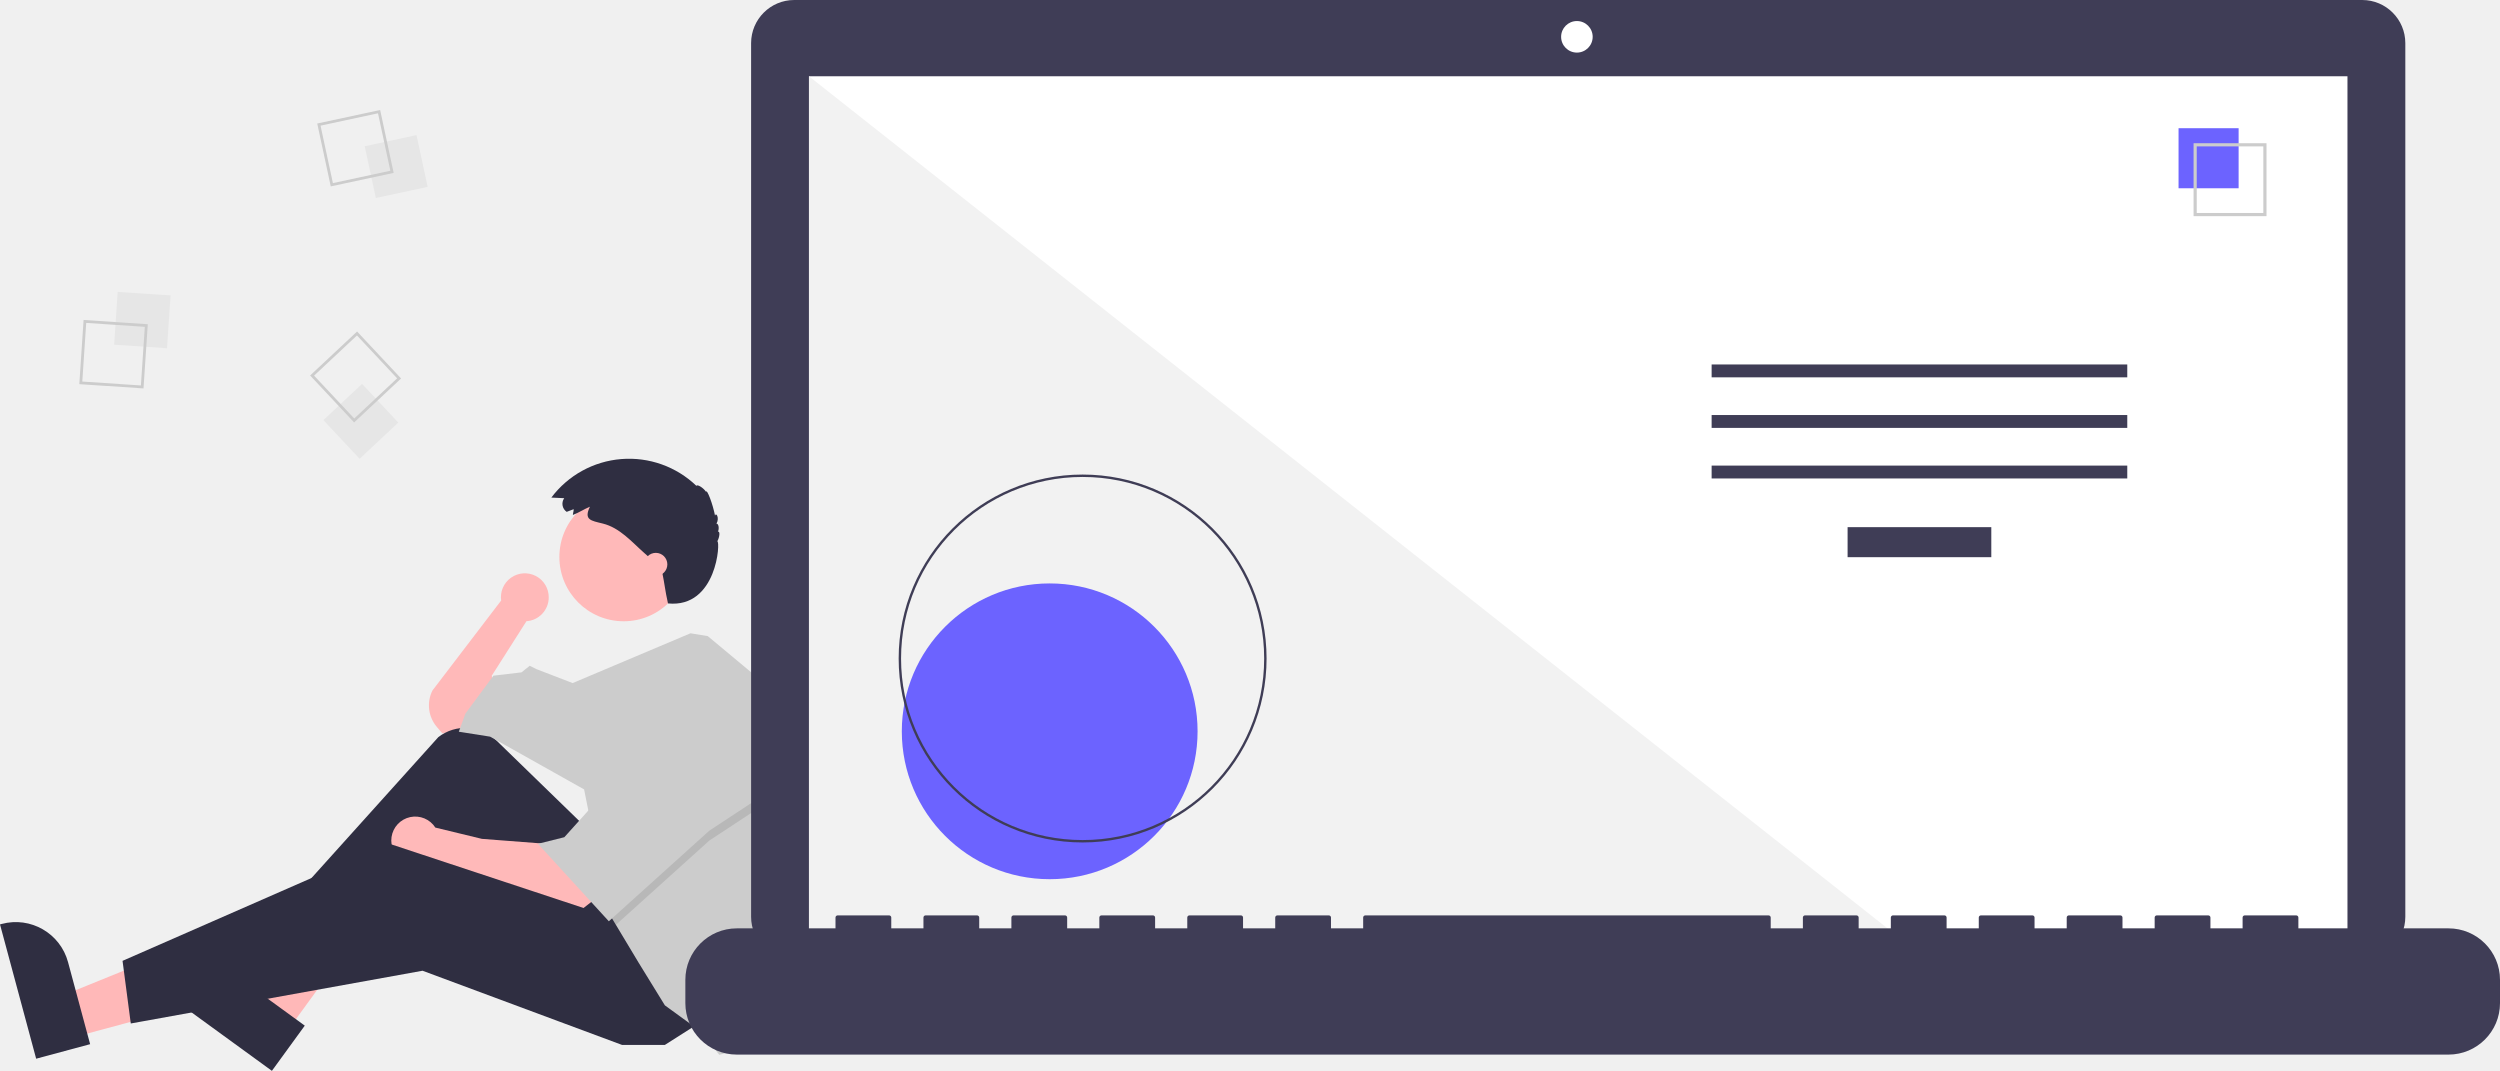
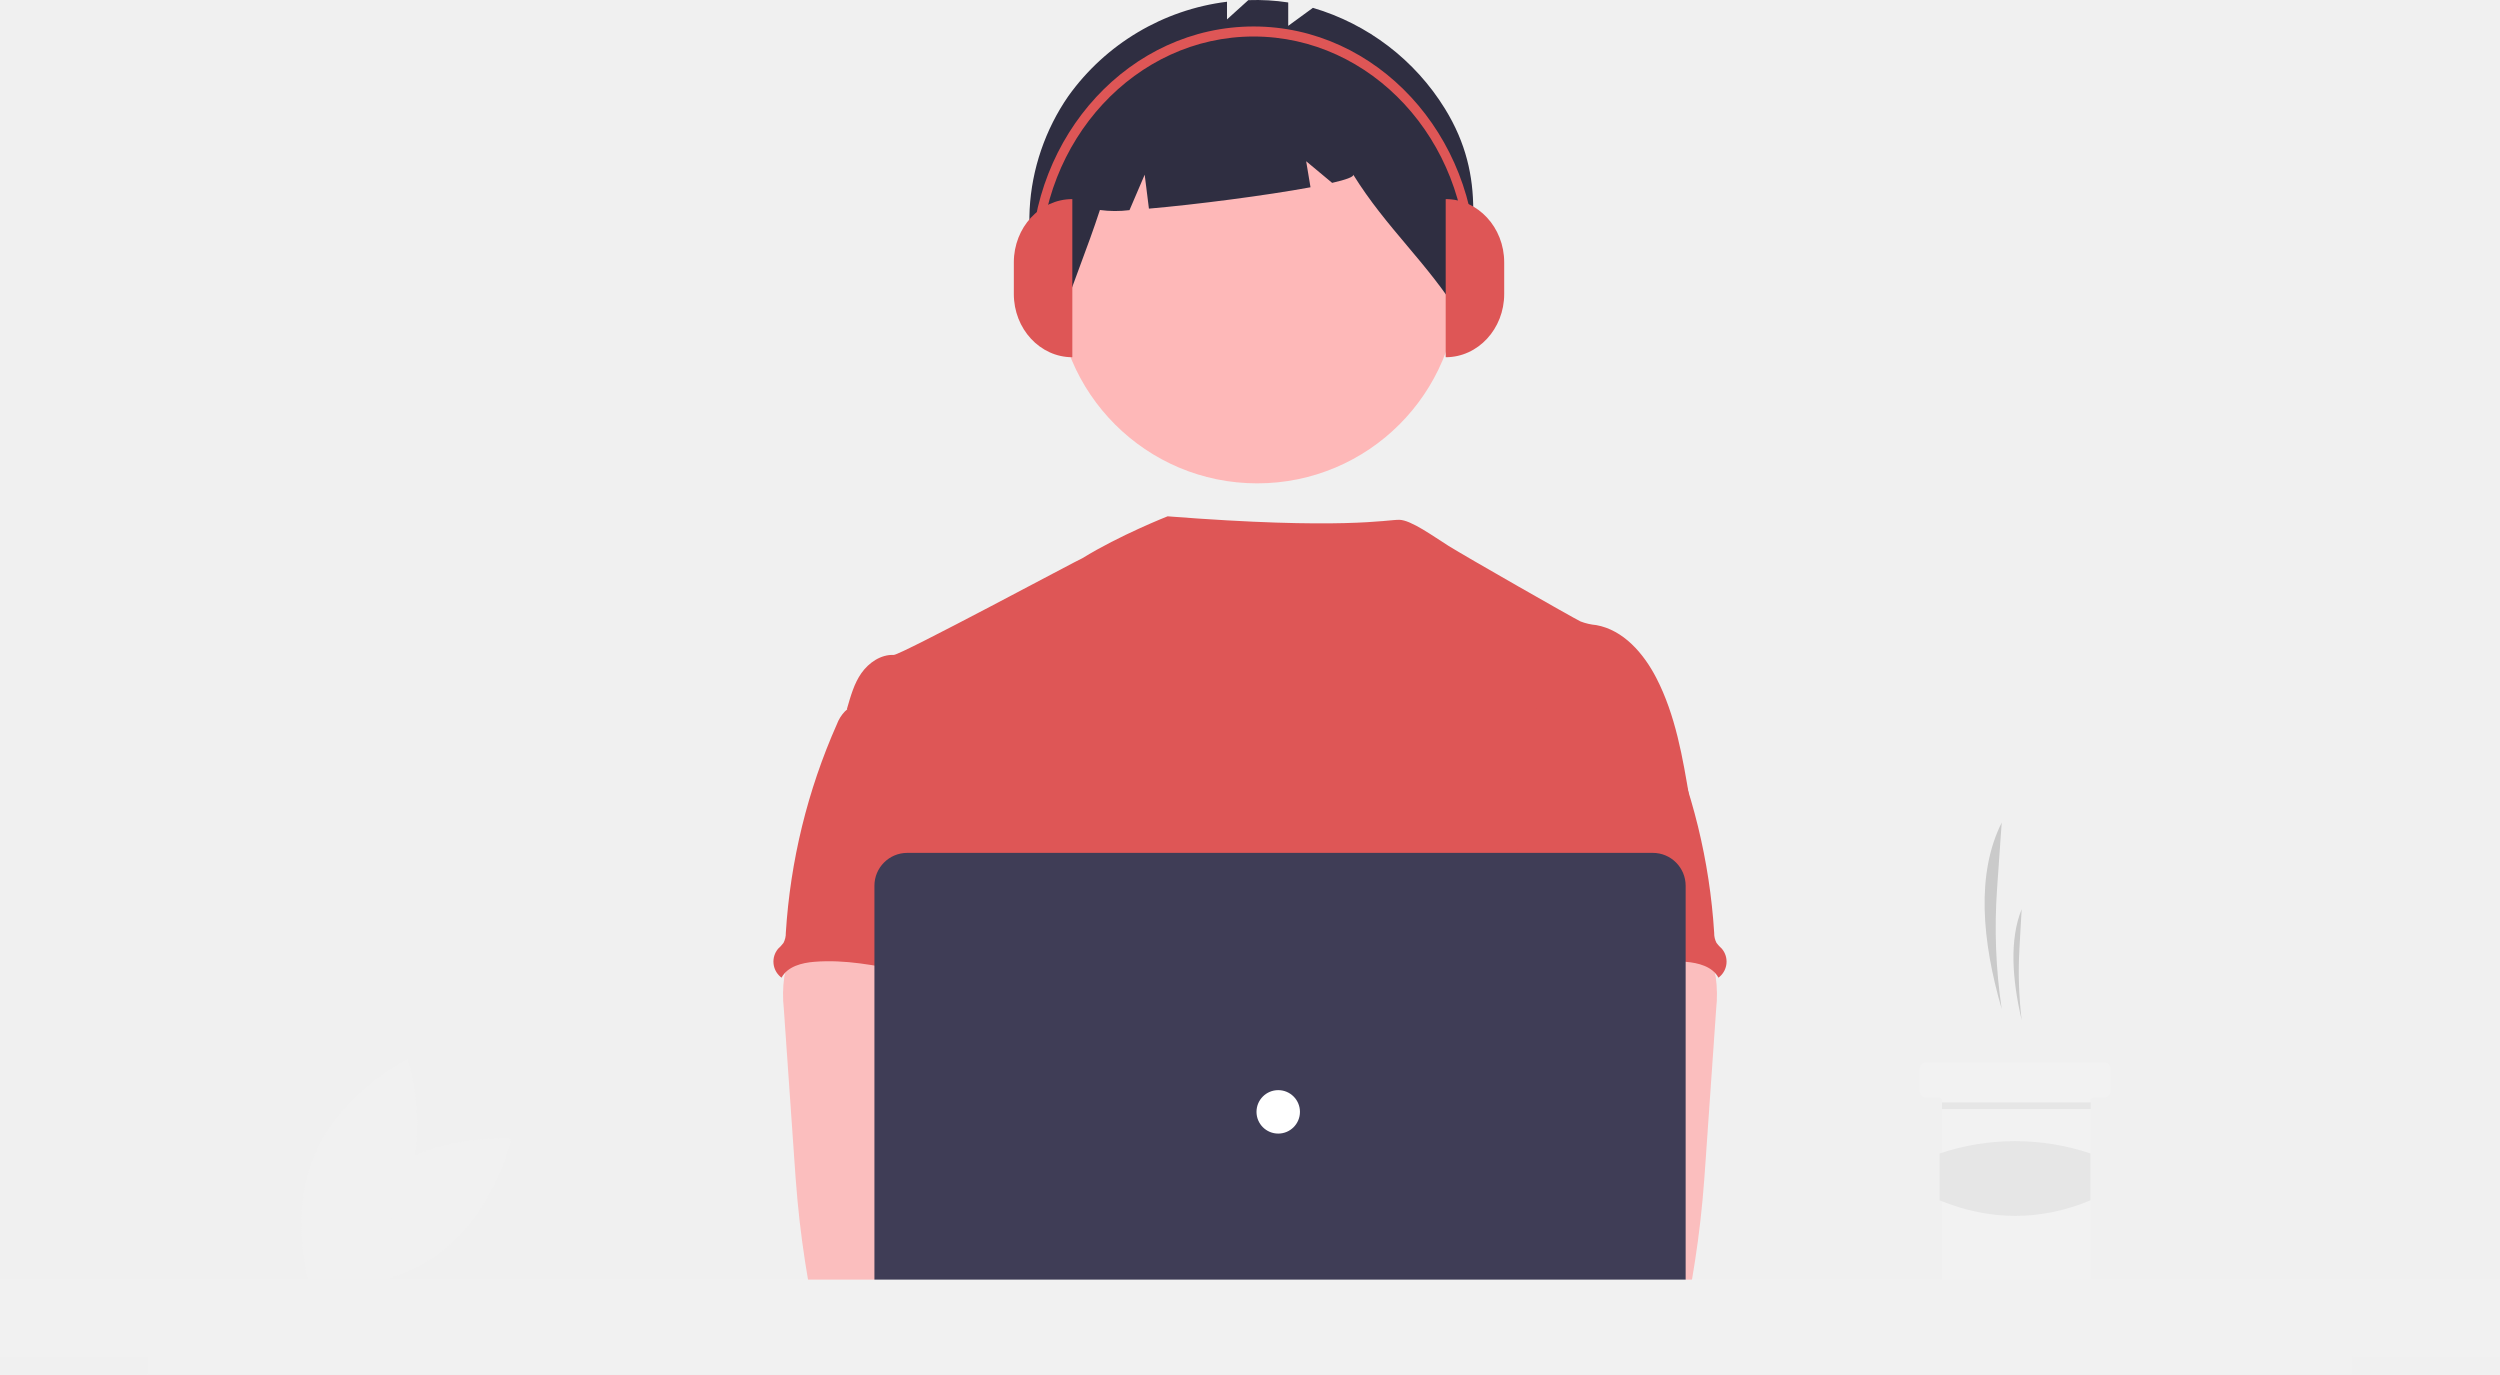
- <svg xmlns="http://www.w3.org/2000/svg" data-name="Layer 1" width="1019.484" height="436.681" viewBox="0 0 1019.484 436.681">
-   <path d="M314.028,475.274a9.751,9.751,0,1,0-19.407,1.282l-28.014,36.686a13.583,13.583,0,0,0,1.836,14.914l2.198,2.564,10.083-2.017,11.428-10.083L290.806,507.192l14.117-22.183-.018-.016A9.743,9.743,0,0,0,314.028,475.274Z" transform="translate(-90.2579 -231.6594)" fill="#ffb9b9" />
-   <polygon points="30.041 422.968 25.468 405.984 88.8 380.265 95.549 405.331 30.041 422.968" fill="#ffb8b8" />
-   <path d="M105.002,663.391,90.258,608.629l.693-.187a22.075,22.075,0,0,1,27.054,15.575l0.0.001L127.01,657.466Z" transform="translate(-90.2579 -231.6594)" fill="#2f2e41" />
-   <polygon points="117.278 420.254 103.054 409.91 136.185 350.121 157.179 365.388 117.278 420.254" fill="#ffb8b8" />
-   <path d="M201.137,668.341,155.271,634.985l.422-.58a22.075,22.075,0,0,1,30.835-4.87l.001.001L214.542,649.908Z" transform="translate(-90.2579 -231.6594)" fill="#2f2e41" />
-   <path d="M328.45,568.364l-35.795-34.773a18.076,18.076,0,0,0-23.668-1.322L201.401,607.352l6.05,9.411L271.984,573.069l43.694,57.139,41.678-20.838Z" transform="translate(-90.2579 -231.6594)" fill="#2f2e41" />
-   <path d="M312.989,575.758l-26.217-2.017-18.986-4.603a9.753,9.753,0,1,0-1.85,12.656l-.003.014,11.428,4.706,49.072,16.806,6.05-4.706Z" transform="translate(-90.2579 -231.6594)" fill="#ffb9b9" />
-   <polygon points="285.92 416.699 271.131 426.11 253.653 426.11 172.315 395.86 53.332 417.371 49.971 391.826 158.871 344.099 254.326 375.693 285.92 416.699" fill="#2f2e41" />
-   <circle cx="254.326" cy="227.132" r="26.217" fill="#ffb9b9" />
-   <path d="M412.417,563.463a150.631,150.631,0,0,1-7.388,46.592l-1.963,6.037-9.411,43.022-10.083,2.689-7.394-9.411-14.789-10.755L350.634,624.158,341.411,608.791l-2.877-4.8-10.083-50.416-38.317-21.511-12.772-2.017,2.689-7.394,11.428-15.461L302.906,505.847l3.361-2.689,2.689,1.344,14.823,5.71,48.057-20.304,7.031,1.15L403.067,511.225A150.499,150.499,0,0,1,412.417,563.463Z" transform="translate(-90.2579 -231.6594)" fill="#ccc" />
-   <polygon points="314.825 325.949 289.281 342.754 251.153 377.131 248.276 372.332 240.209 331.999 242.226 331.999 263.065 293.683 314.825 325.949" opacity="0.1" style="isolation:isolate" />
-   <polygon points="263.065 289.649 242.226 327.965 230.126 341.41 219.371 344.099 248.276 375.693 289.281 338.721 314.825 321.915 263.065 289.649" fill="#ccc" />
-   <path d="M324.193,439.299l-2.841,1.093a3.965,3.965,0,0,1-1.06-5.507q.023-.034.047-.067l-5.249-.246a39.637,39.637,0,0,1,59.173-4.77c.239-.823,2.844.778,3.908,2.402.357-1.339,2.8,5.135,3.664,9.712.4-1.524,1.938.936.591,3.297.854-.125,1.239,2.059.578,3.276.934-.439.777,2.169-.236,3.911,1.333-.118-.114,27.331-20.114,25.331-1.392-6.397-1-6-2.64-14.226-.763-.81-1.599-1.548-2.433-2.284l-4.513-3.983c-5.247-4.632-10.021-10.348-17.011-12.08-4.804-1.19-7.841-1.458-5.223-6.872-2.365.987-4.574,2.455-6.961,3.372C323.905,440.902,324.239,440.055,324.193,439.299Z" transform="translate(-90.2579 -231.6594)" fill="#2f2e41" />
-   <circle cx="267.434" cy="230.157" r="4.706" fill="#ffb9b9" />
-   <rect x="137.514" y="351.376" width="21.61" height="21.61" transform="translate(-313.1754 254.4458) rotate(-86.18992)" fill="#e6e6e6" style="isolation:isolate" />
-   <path d="M124.344,362.131l26.183,1.744-1.744,26.183-26.183-1.744Zm24.969,2.806-23.906-1.592-1.592,23.906,23.906,1.592Z" transform="translate(-90.2579 -231.6594)" fill="#ccc" />
-   <rect x="241.009" y="288.772" width="21.61" height="21.61" transform="translate(-147.5724 -172.0746) rotate(-12.12675)" fill="#e6e6e6" style="isolation:isolate" />
-   <path d="M245.278,276.51l5.513,25.655-25.655,5.513-5.513-25.655Zm4.157,24.779-5.033-23.424-23.424,5.033,5.033,23.424Z" transform="translate(-90.2579 -231.6594)" fill="#ccc" />
-   <rect x="226.603" y="392.674" width="21.61" height="21.61" transform="translate(-301.9456 39.64172) rotate(-43.12712)" fill="#e6e6e6" style="isolation:isolate" />
-   <path d="M253.815,385.997,234.663,403.935l-17.939-19.152,19.152-17.939Zm-19.099,16.326,17.486-16.379-16.379-17.486-17.486,16.379Z" transform="translate(-90.2579 -231.6594)" fill="#ccc" />
-   <path d="M1053.535,231.659H414.152a17.598,17.598,0,0,0-17.599,17.598v356.252a17.599,17.599,0,0,0,17.599,17.599H1053.535a17.599,17.599,0,0,0,17.599-17.599V249.258a17.599,17.599,0,0,0-17.599-17.598Z" transform="translate(-90.2579 -231.6594)" fill="#3f3d56" />
-   <rect x="329.89" y="31.101" width="627.391" height="353.913" fill="#fff" />
-   <circle cx="643.049" cy="15.014" r="6.435" fill="#fff" />
-   <polygon points="777.858 385.015 329.89 385.015 329.89 31.102 777.858 385.015" fill="#f2f2f2" style="isolation:isolate" />
-   <circle cx="428.058" cy="298.224" r="60.307" fill="#6c63ff" />
-   <path d="M531.741,575.21a75.016,75.016,0,1,1,75.016-75.016A75.016,75.016,0,0,1,531.741,575.21Zm0-149.051A74.035,74.035,0,1,0,605.776,500.194a74.035,74.035,0,0,0-74.035-74.035Z" transform="translate(-90.2579 -231.6594)" fill="#3f3d56" />
-   <rect x="753.437" y="214.97" width="58.605" height="12.246" fill="#3f3d56" />
-   <rect x="697.991" y="148.627" width="169.497" height="5.248" fill="#3f3d56" />
-   <rect x="697.991" y="169.246" width="169.497" height="5.248" fill="#3f3d56" />
-   <rect x="697.991" y="189.866" width="169.497" height="5.248" fill="#3f3d56" />
-   <rect x="888.401" y="52.282" width="24.492" height="24.492" fill="#6c63ff" />
-   <path d="M1014.522,319.804h-29.74v-29.74h29.74Zm-28.447-1.293h27.154V291.357H986.075Z" transform="translate(-90.2579 -231.6594)" fill="#ccc" />
-   <path d="M1088.749,610.239h-61.229v-4.412a.875.875,0,0,0-.875-.875h-20.993a.875.875,0,0,0-.875.875v4.412H991.657v-4.412a.875.875,0,0,0-.875-.875H969.789a.875.875,0,0,0-.875.875h0v4.412H955.794v-4.412a.875.875,0,0,0-.875-.875h-20.993a.875.875,0,0,0-.875.875h0v4.412H919.931v-4.412a.875.875,0,0,0-.875-.875H898.064a.875.875,0,0,0-.875.875v4.412H884.068v-4.412a.875.875,0,0,0-.875-.875H862.201a.875.875,0,0,0-.875.875h0v4.412H848.205v-4.412a.875.875,0,0,0-.875-.875H826.338a.875.875,0,0,0-.875.875h0v4.412H812.343v-4.412a.875.875,0,0,0-.875-.875H647.023a.875.875,0,0,0-.875.875h0v4.412H633.028v-4.412a.875.875,0,0,0-.875-.875H611.161a.875.875,0,0,0-.875.875h0v4.412h-13.121v-4.412a.875.875,0,0,0-.875-.875h-20.993a.875.875,0,0,0-.875.875h0v4.412H561.302v-4.412a.875.875,0,0,0-.875-.875H539.435a.875.875,0,0,0-.875.875h0v4.412H525.44v-4.412a.875.875,0,0,0-.875-.875H503.572a.875.875,0,0,0-.875.875h0v4.412h-13.121v-4.412a.875.875,0,0,0-.875-.875H467.709a.875.875,0,0,0-.875.875v4.412H453.714v-4.412a.875.875,0,0,0-.875-.875H431.846a.875.875,0,0,0-.875.875h0v4.412H390.735A20.993,20.993,0,0,0,369.742,631.232v9.492A20.993,20.993,0,0,0,390.735,661.717h698.014a20.993,20.993,0,0,0,20.993-20.993V631.232A20.993,20.993,0,0,0,1088.749,610.239Z" transform="translate(-90.2579 -231.6594)" fill="#3f3d56" />
+ <svg xmlns="http://www.w3.org/2000/svg" data-name="Layer 1" width="878.63" height="483" viewBox="0 0 878.63 483">
+   <path d="M294.716,621.203c-19.511,14.544-25.04,40.135-25.04,40.135s26.104,2.009,45.615-12.535,25.04-40.135,25.04-40.135S314.227,606.659,294.716,621.203Z" transform="translate(-160.6848 -208.5)" fill="#f1f1f1" />
+   <path d="M302.844,628.032c-9.377,22.456-32.862,34.028-32.862,34.028s-8.281-24.837,1.096-47.293,32.862-34.028,32.862-34.028S312.221,605.576,302.844,628.032Z" transform="translate(-160.6848 -208.5)" fill="#f1f1f1" />
+   <path d="M864.187,563.114h0a194.657,194.657,0,0,1-1.633-42.195l1.633-23.307h0c-9,17.908-6.966,41.479,0,65.502Z" transform="translate(-160.6848 -208.5)" fill="#cacaca" />
+   <path d="M871.205,567.013h0a143.091,143.091,0,0,1-.786-25.116l.786-13.873h0C866.875,538.683,867.854,552.713,871.205,567.013Z" transform="translate(-160.6848 -208.5)" fill="#cacaca" />
+   <path d="M902.401,584.17v7.798a2.352,2.352,0,0,1-2.339,2.339h-3.899a.777.777,0,0,0-.78.78v63.943a2.351,2.351,0,0,1-2.339,2.339H845.476a2.341,2.341,0,0,1-2.339-2.339V595.087a.782.782,0,0,0-.78-.78H837.678a2.341,2.341,0,0,1-2.339-2.339v-7.798a2.336,2.336,0,0,1,2.339-2.339h62.383A2.346,2.346,0,0,1,902.401,584.17Z" transform="translate(-160.6848 -208.5)" fill="#f2f2f2" />
+   <rect x="682.522" y="387.445" width="52.246" height="2.339" fill="#e6e6e6" />
+   <path d="M895.383,630.369c-17.483,7.235-35.156,7.315-53.026,0v-16.481a83.274,83.274,0,0,1,53.026,0Z" transform="translate(-160.6848 -208.5)" fill="#e6e6e6" />
+   <circle id="fff0188c-9915-4c0d-8339-9317a77083e8" data-name="Ellipse 276" cx="441.853" cy="99.211" r="70.666" fill="#feb8b8" />
+   <path id="ac220ed6-7c3f-4d1e-8d82-3295770c496a-51" data-name="Path 1461" d="M668.54,246.746a81.614,81.614,0,0,0-46.43-35.492l-8.675,6.331v-8.22a75.123,75.123,0,0,0-14.032-.817l-7.485,6.772V209.11a80.834,80.834,0,0,0-55.763,33.169c-16.254,23.432-18.998,56.032-3.011,79.652,4.388-13.487,9.715-26.142,14.104-39.628a39.916,39.916,0,0,0,10.399.05l5.339-12.459,1.492,11.931c16.55-1.441,41.096-4.607,56.785-7.508l-1.526-9.154,9.128,7.606c4.806-1.106,7.66-2.11,7.425-2.877,11.668,18.811,25.948,30.826,37.616,49.637C678.337,293.006,683.437,270.951,668.54,246.746Z" transform="translate(-160.6848 -208.5)" fill="#2f2e41" />
+   <path d="M754.52,489.43c-2.43-14.619-4.936-29.519-11.731-42.689-4.466-8.626-11.554-16.847-21.11-18.552a20.422,20.422,0,0,1-5.497-1.272c-2.8-1.349-40.425-22.827-46.405-26.568-5.135-3.212-13.24-9.158-17.327-9.158-4.112-.09-19.878,3.579-81.414-1.231,0,0-16.905,6.663-29.985,14.743-.198-.131-63.869,34.06-66.261,33.97-4.53-.191-8.741,2.71-11.338,6.362-2.596,3.652-3.814,8.174-5.089,12.546,13.907,30.97,26.631,61.98,40.539,92.95a7.931,7.931,0,0,1,1.006,3.815,9.31,9.31,0,0,1-1.73,3.815c-6.82,10.956-6.603,24.736-5.858,37.613.746,12.877,1.668,26.478-4.087,38.02-1.565,3.169-3.601,6.069-5.089,9.238-3.486,7.177-4.746,30.131-2.71,37.842l255.121,7.309C730.067,673.102,754.52,489.43,754.52,489.43Z" transform="translate(-160.6848 -208.5)" fill="#de5656" />
+   <path id="bb46eb08-8e3e-4ac5-913b-26d221d967b9-52" data-name="Path 1421" d="M436.31,551.903a45.043,45.043,0,0,0-.153,11.109l3.657,52.513c.343,4.949.681,9.887,1.146,14.824.877,9.581,2.188,19.086,3.815,28.578a5.09,5.09,0,0,0,5.216,4.949c16.096,3.406,32.726,3.27,49.153,2.342,25.067-1.399,89.198-4.046,93.116-9.136s1.635-13.322-3.474-17.438-89.739-14.149-89.739-14.149c.827-6.553,3.321-12.724,5.688-18.946,4.25-11.035,8.22-22.432,8.297-34.253s-4.377-24.25-14.061-31.022c-7.966-5.56-18.221-6.591-27.928-6.362-7.062.203-19.265-1.489-25.716,1.272C440.223,538.431,437.264,546.905,436.31,551.903Z" transform="translate(-160.6848 -208.5)" fill="#fbbebe" />
+   <path id="efe93a1e-ccdd-49fd-af5f-e26394aa0937-53" data-name="Path 1430" d="M457.627,458.523a13.17,13.17,0,0,0-2.824,4.518A213.588,213.588,0,0,0,436.862,536.356a7.329,7.329,0,0,1-.827,3.55,15.535,15.535,0,0,1-1.87,2.023,7.024,7.024,0,0,0,.84,9.898q.173.146.356.281c2.099-3.951,7.125-5.242,11.592-5.586,21.389-1.692,42.282,8.259,63.734,7.508-1.514-5.23-3.691-10.256-4.925-15.548-5.459-23.502,8.156-49.089-.191-71.726-1.667-4.53-4.453-8.983-8.843-10.968a23.555,23.555,0,0,0-5.662-1.499c-5.421-.98-16.212-5.166-21.453-3.486-1.935.624-2.697,2.443-4.301,3.542C462.877,455.902,459.646,456.474,457.627,458.523Z" transform="translate(-160.6848 -208.5)" fill="#de5656" />
+   <path id="a38c3c09-000b-42b7-8619-0229d8aff5e9-54" data-name="Path 1421" d="M754.672,536.183c-6.451-2.762-18.653-1.069-25.716-1.272-9.707-.229-19.962.802-27.928,6.362-9.684,6.772-14.137,19.201-14.061,31.022s4.046,23.218,8.297,34.253c2.366,6.222,4.861,12.393,5.688,18.946,0,0-84.63,10.034-89.739,14.149s-7.392,12.348-3.474,17.438,126.173,10.2,142.269,6.794a5.09,5.09,0,0,0,5.216-4.949c1.627-9.491,2.937-18.996,3.815-28.578.465-4.937.802-9.874,1.146-14.824l3.657-52.513a45.043,45.043,0,0,0-.153-11.109C762.736,546.905,759.777,538.431,754.672,536.183Z" transform="translate(-160.6848 -208.5)" fill="#fbbebe" />
+   <path id="bd3879bf-5d05-49be-b690-c4d97e29a2ab-55" data-name="Path 1430" d="M734.687,454.346c-1.603-1.099-2.366-2.918-4.301-3.542-5.241-1.68-16.032,2.507-21.453,3.486a23.555,23.555,0,0,0-5.662,1.499c-4.389,1.985-7.175,6.438-8.843,10.968-8.347,22.637,5.268,48.224-.191,71.726-1.234,5.293-3.411,10.318-4.925,15.548,21.453.751,42.346-9.2,63.734-7.508,4.467.343,9.493,1.635,11.592,5.586q.183-.135.356-.281a7.024,7.024,0,0,0,.84-9.898,15.535,15.535,0,0,1-1.87-2.023,7.329,7.329,0,0,1-.827-3.55,213.588,213.588,0,0,0-17.941-73.316,13.17,13.17,0,0,0-2.824-4.518C740.354,456.474,737.123,455.902,734.687,454.346Z" transform="translate(-160.6848 -208.5)" fill="#de5656" />
+   <circle cx="420.924" cy="438.81" r="19.073" fill="#fbbebe" />
+   <circle cx="463.156" cy="438.81" r="19.073" fill="#fbbebe" />
+   <path d="M741.572,690.288H479.542a11.552,11.552,0,0,1-11.539-11.539V519.783a11.552,11.552,0,0,1,11.539-11.539H741.572a11.552,11.552,0,0,1,11.539,11.539V678.75A11.552,11.552,0,0,1,741.572,690.288Z" transform="translate(-160.6848 -208.5)" fill="#3f3d56" />
+   <circle id="bf1cdf42-3b4f-4239-91c9-f6802a29e918" data-name="Ellipse 263" cx="449.236" cy="390.766" r="7.635" fill="#fff" />
+   <polygon points="878.63 449.724 0 449.724 0 476.724 51.97 476.724 51.97 483 826.68 483 826.68 476.724 878.63 476.724 878.63 449.724" fill="#f1f1f1" />
+   <path d="M537.556,334.049h0c-11.355,0-20.559-9.952-20.559-22.229h0V300.705c0-12.277,9.205-22.229,20.559-22.229h0v55.574Z" transform="translate(-160.6848 -208.5)" fill="#de5656" />
+   <path d="M668.779,278.476h0c11.355,0,20.559,9.952,20.559,22.229v11.115c0,12.277-9.205,22.229-20.559,22.229h0V278.476Z" transform="translate(-160.6848 -208.5)" fill="#de5656" />
+   <path d="M679.553,302.452h-3.262c0-44.73-33.656-81.121-75.026-81.121-41.369,0-75.026,36.391-75.026,81.121h-3.262c0-46.675,35.12-84.648,78.288-84.648C644.433,217.804,679.553,255.777,679.553,302.452Z" transform="translate(-160.6848 -208.5)" fill="#de5656" />
</svg>
